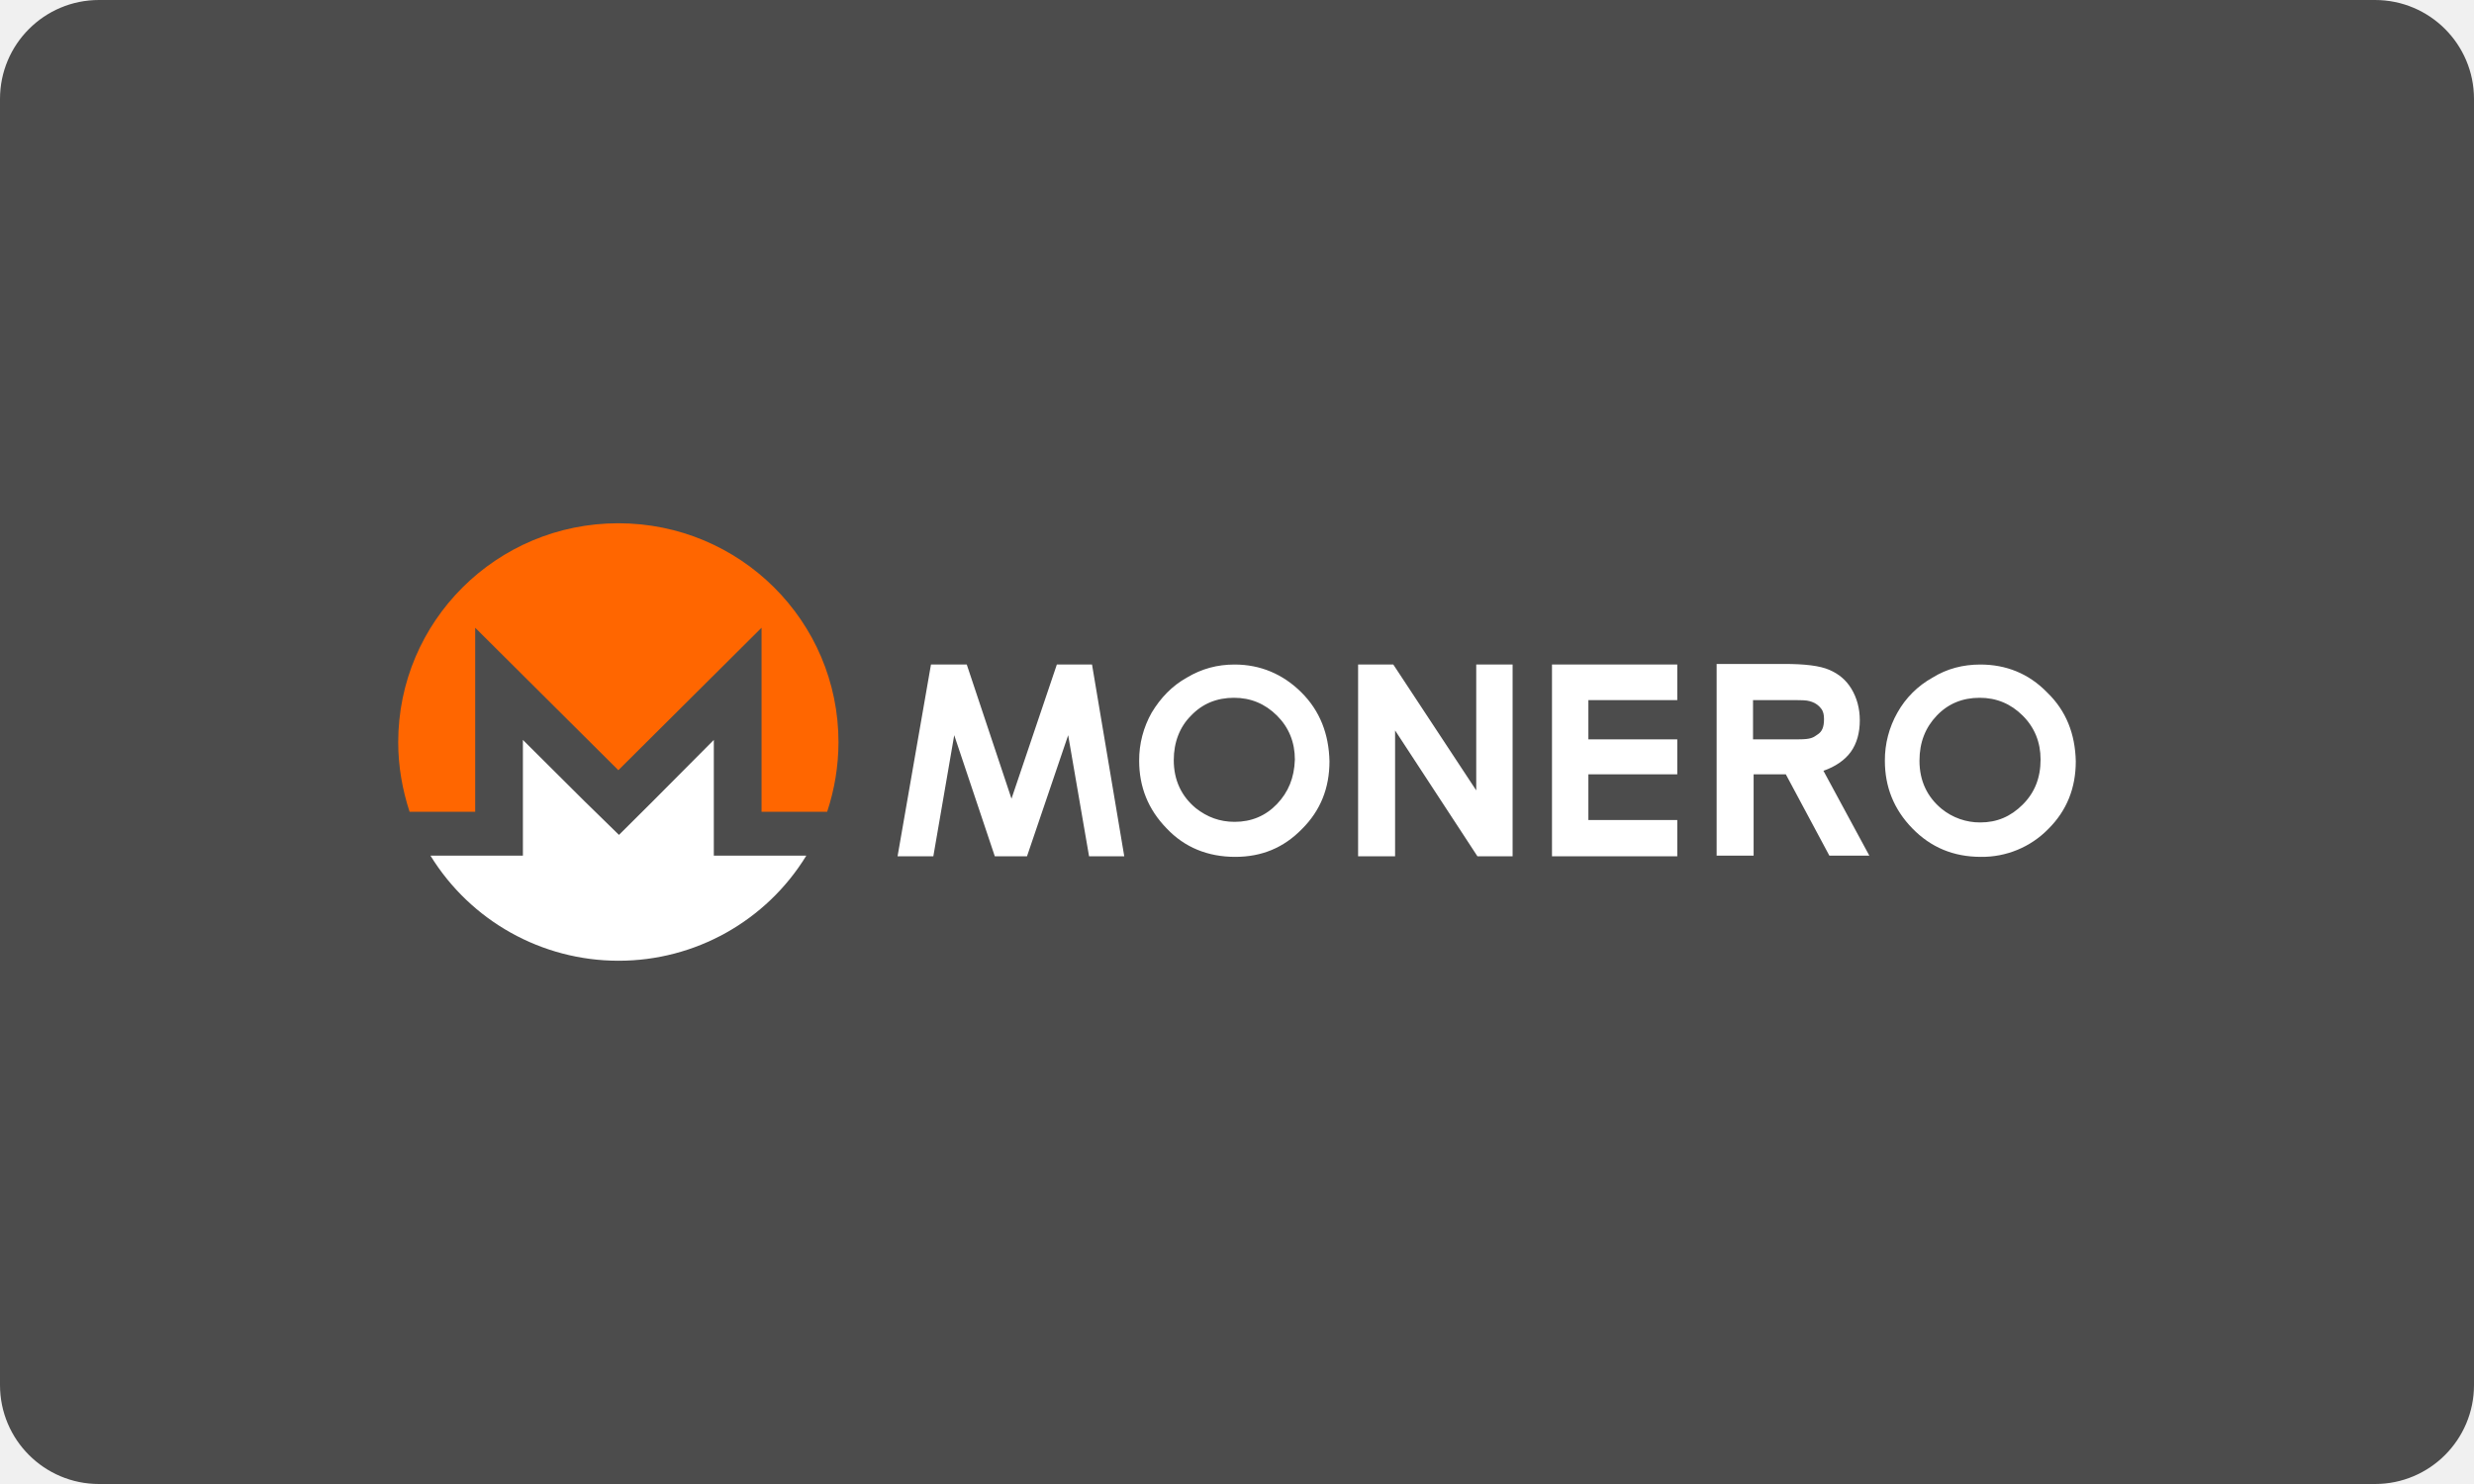
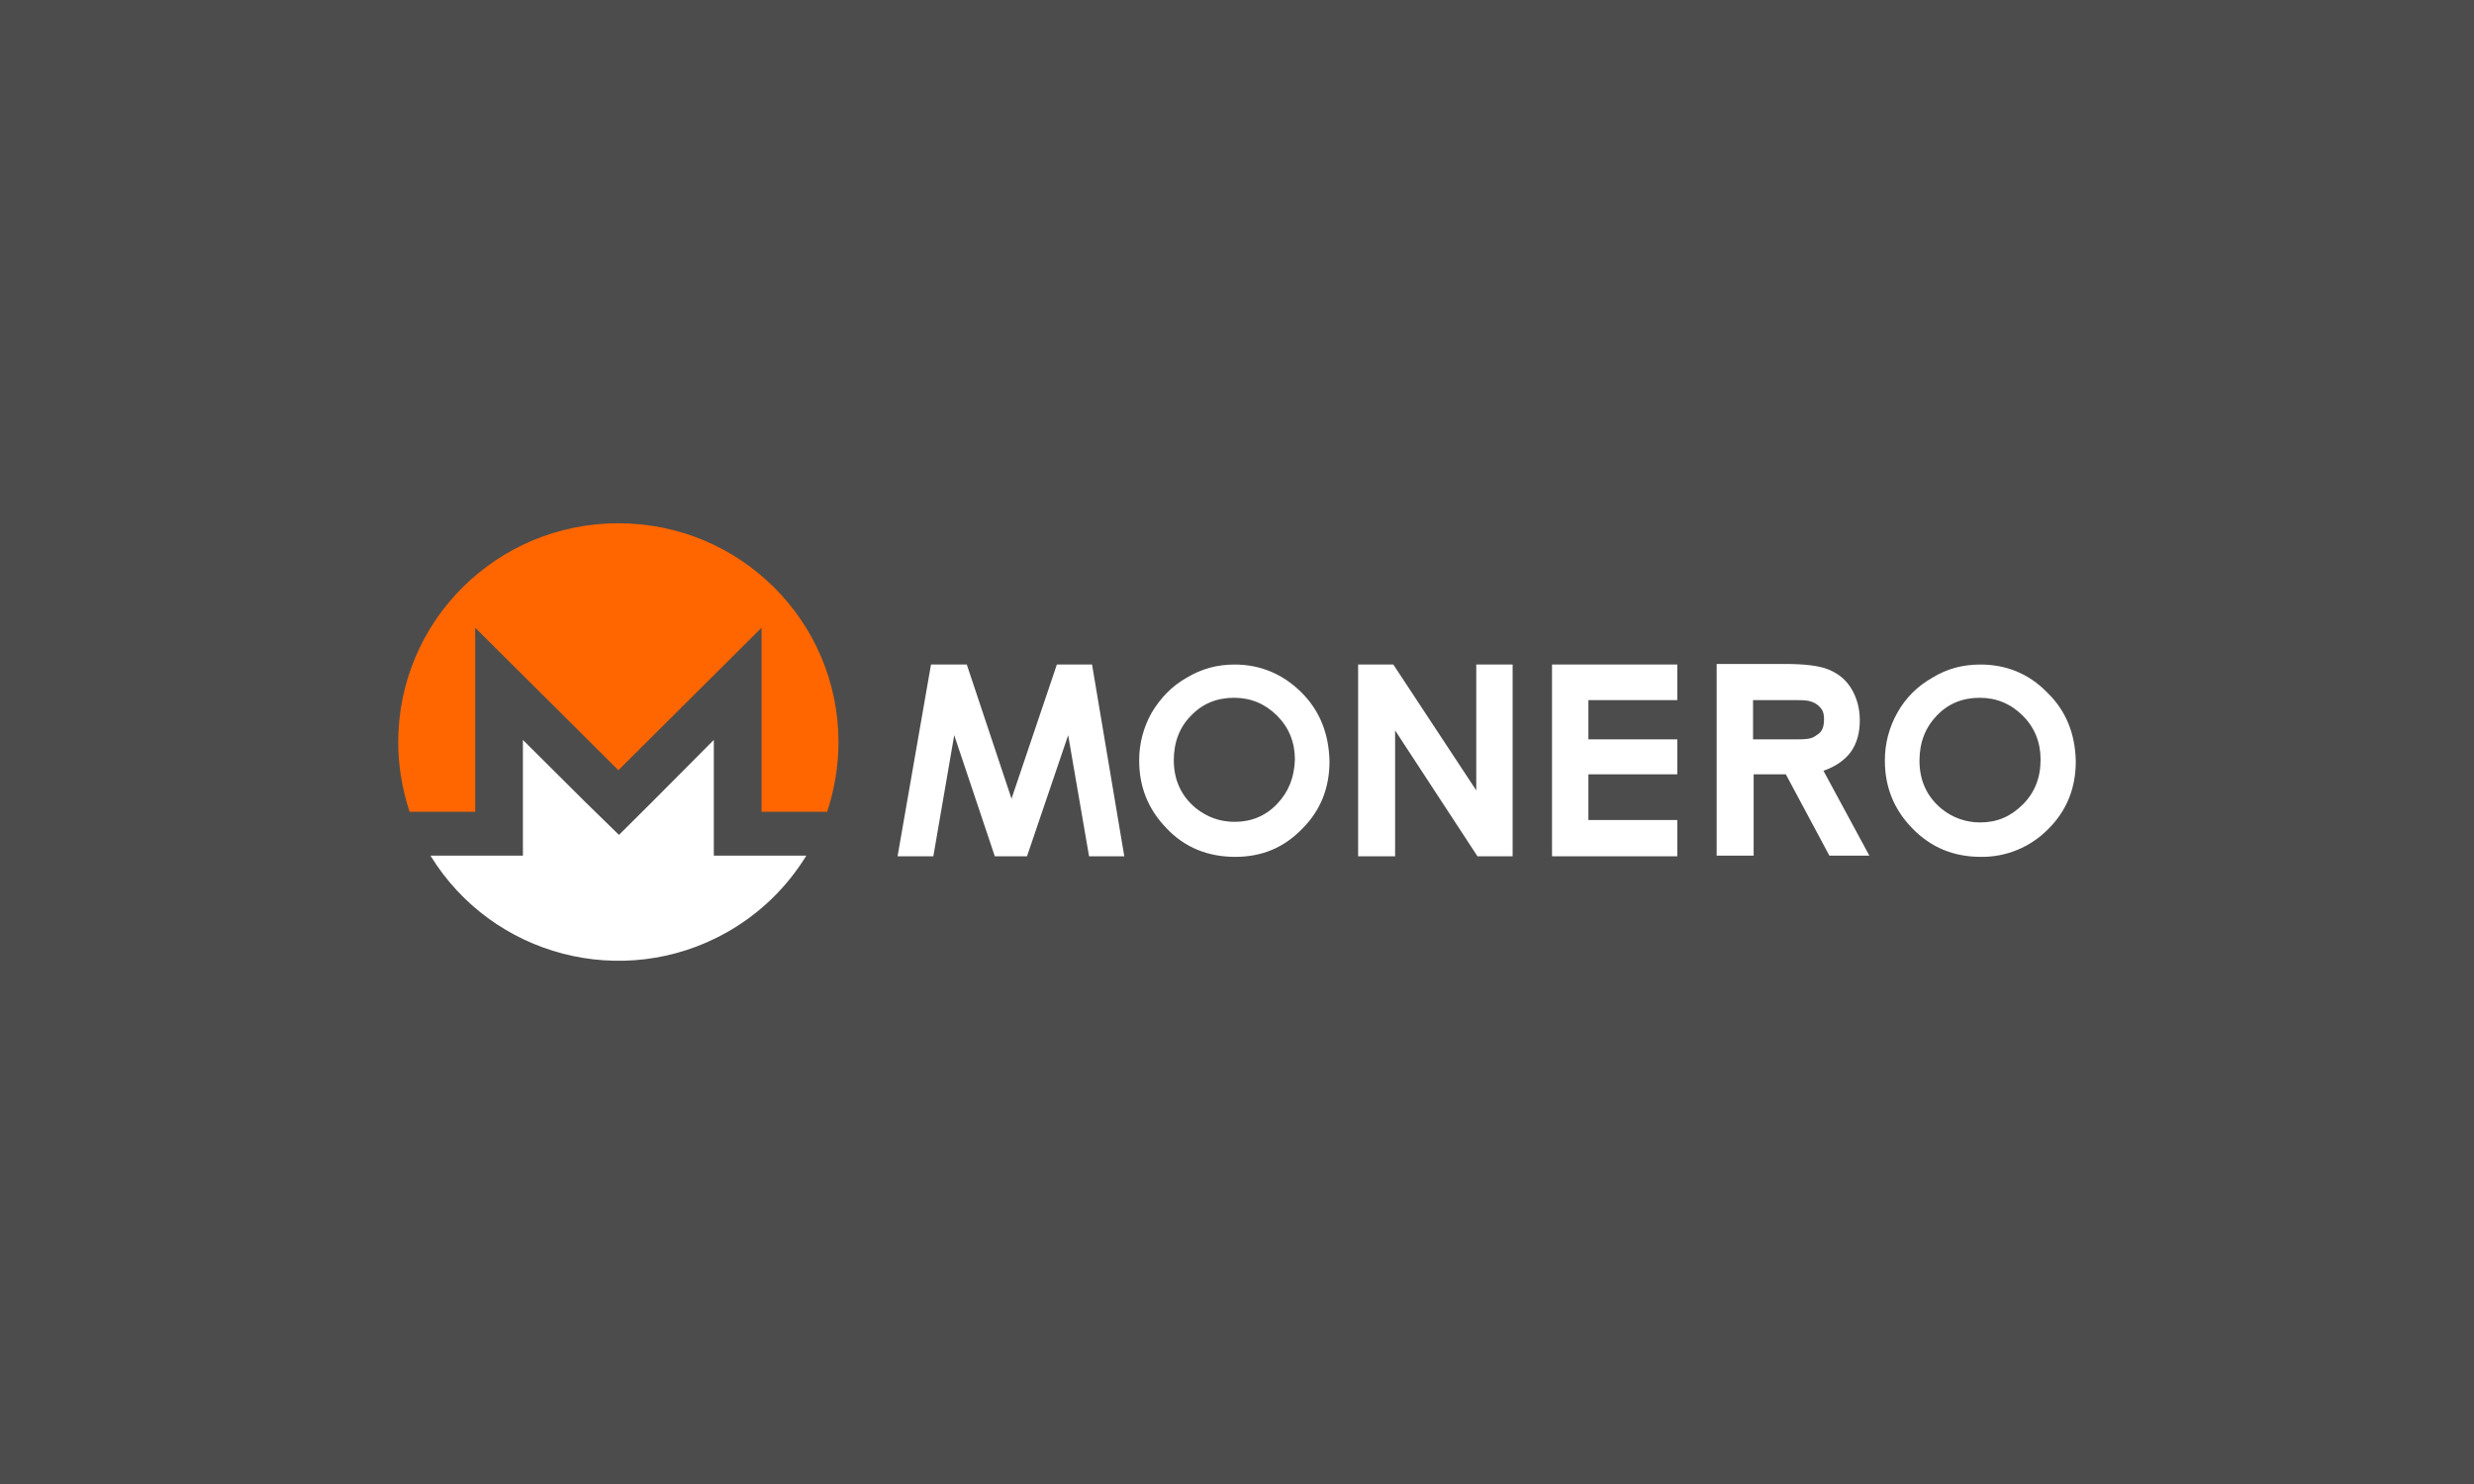
- <svg xmlns="http://www.w3.org/2000/svg" width="100" height="60">
-   <g fill="none" fill-rule="evenodd">
-     <rect fill="#4C4C4C" width="100" height="60" rx="4" />
-     <path d="M24.994 21.156c-4.919 0-8.898 3.96-8.898 8.856 0 .984.17 1.92.459 2.808h2.652v-7.44l5.787 5.76 5.788-5.76v7.44h2.652a9 9 0 00.458-2.808c0-4.896-3.979-8.856-8.898-8.856z" fill="#F60" />
-     <path d="M23.668 32.436l-2.532-2.52v4.68H17.4a8.922 8.922 0 007.595 4.248 8.892 8.892 0 007.596-4.248h-3.738v-4.68l-2.507 2.52-1.327 1.32-1.35-1.32zm59.078-4.44c-.747-.768-1.664-1.128-2.7-1.128-.7 0-1.351.168-1.93.528a3.659 3.659 0 00-1.422 1.416 3.9 3.9 0 00-.507 1.944c0 1.056.362 1.968 1.11 2.736.747.768 1.663 1.152 2.773 1.152a3.742 3.742 0 002.724-1.128c.748-.744 1.11-1.656 1.11-2.736-.025-1.104-.386-2.04-1.158-2.784zm-.989 4.536c-.482.48-1.036.72-1.712.72a2.448 2.448 0 01-1.567-.552c-.579-.48-.892-1.128-.892-1.944 0-.744.241-1.344.7-1.824.457-.48 1.036-.72 1.735-.72.675 0 1.254.24 1.736.72.483.48.724 1.08.724 1.776 0 .744-.241 1.344-.724 1.824zm-8.053-1.368c.482-.168.868-.432 1.109-.768.24-.336.361-.768.361-1.272 0-.48-.12-.912-.337-1.272-.217-.36-.507-.6-.892-.768-.386-.168-.989-.24-1.833-.24h-2.725v7.752h1.495v-3.288h1.302l1.76 3.288h1.616l-1.856-3.432zm-.242-1.464c-.168.12-.265.192-.747.192h-1.857v-1.584h1.809c.361 0 .434.024.578.072a.788.788 0 01.362.264c.097.12.12.264.12.432 0 .312-.072.504-.265.624zm-10.73-2.832h5.064v1.44h-3.593v1.584h3.593v1.416h-3.593v1.848h3.593v1.464h-5.064zm-7.837 0h1.423l3.352 5.088v-5.088h1.47v7.752h-1.422l-3.328-5.088v5.088h-1.495zm-2.291 1.128c-.747-.744-1.664-1.128-2.7-1.128-.7 0-1.327.168-1.93.528-.602.336-1.06.816-1.422 1.416a3.9 3.9 0 00-.507 1.944c0 1.056.362 1.968 1.11 2.736.723.768 1.663 1.152 2.773 1.152 1.06 0 1.953-.36 2.7-1.128.748-.744 1.11-1.656 1.11-2.736-.025-1.104-.386-2.04-1.134-2.784zm-.988 4.512c-.459.48-1.037.72-1.712.72-.603 0-1.11-.192-1.568-.552-.579-.48-.892-1.128-.892-1.944 0-.72.241-1.344.7-1.8.457-.48 1.036-.72 1.735-.72.676 0 1.254.24 1.737.72.482.48.723 1.08.723 1.776-.024.744-.265 1.32-.723 1.8zm-13.986-5.64h1.447l1.808 5.424 1.833-5.424h1.422l1.303 7.752H44.02l-.844-4.896-1.664 4.896H40.21l-1.64-4.896-.844 4.896H36.28z" fill="#FFF" />
-   </g>
+ <svg xmlns="http://www.w3.org/2000/svg" width="100" height="60" fill="none">
+   <path fill="#4C4C4C" d="M0 0h100v60H0z" />
+   <path fill="#F60" d="M24.994 21.156c-4.92 0-8.898 3.96-8.898 8.856 0 .984.17 1.92.459 2.808h2.652v-7.44l5.787 5.76 5.788-5.76v7.44h2.652c.3-.906.455-1.854.458-2.808 0-4.896-3.98-8.856-8.898-8.856" />
+   <path fill="#fff" d="m23.668 32.436-2.532-2.52v4.68H17.4a8.92 8.92 0 0 0 11.948 3.117 8.9 8.9 0 0 0 3.243-3.117h-3.738v-4.68l-2.507 2.52-1.327 1.32zm59.078-4.44c-.747-.768-1.664-1.128-2.7-1.128-.7 0-1.351.168-1.93.528-.597.33-1.09.82-1.422 1.416a3.9 3.9 0 0 0-.507 1.944c0 1.056.362 1.968 1.11 2.736.747.768 1.663 1.152 2.773 1.152a3.74 3.74 0 0 0 2.724-1.128c.748-.744 1.11-1.656 1.11-2.736-.025-1.104-.386-2.04-1.158-2.784m-.99 4.536c-.481.48-1.035.72-1.711.72a2.45 2.45 0 0 1-1.567-.552c-.58-.48-.892-1.128-.892-1.944 0-.744.24-1.344.7-1.824q.686-.72 1.735-.72 1.013 0 1.736.72c.483.48.724 1.08.724 1.776 0 .744-.241 1.344-.724 1.824m-8.052-1.368c.482-.168.868-.432 1.109-.768.24-.336.36-.768.36-1.272 0-.48-.12-.912-.336-1.272s-.507-.6-.892-.768c-.386-.168-.99-.24-1.833-.24h-2.725v7.752h1.495v-3.288h1.302l1.76 3.288h1.616zm-.242-1.464c-.168.12-.265.192-.747.192h-1.857v-1.584h1.809c.36 0 .434.024.578.072.144.051.27.143.362.264.097.12.12.264.12.432 0 .312-.072.504-.265.624m-10.73-2.832h5.064v1.44h-3.593v1.584h3.593v1.416h-3.593v1.848h3.593v1.464h-5.064zm-7.837 0h1.423l3.352 5.088v-5.088h1.47v7.752h-1.422l-3.328-5.088v5.088h-1.495zm-2.291 1.128c-.747-.744-1.664-1.128-2.7-1.128-.7 0-1.327.168-1.93.528-.602.336-1.06.816-1.422 1.416a3.9 3.9 0 0 0-.507 1.944c0 1.056.362 1.968 1.11 2.736.723.768 1.663 1.152 2.773 1.152 1.06 0 1.953-.36 2.7-1.128.748-.744 1.11-1.656 1.11-2.736-.025-1.104-.386-2.04-1.134-2.784m-.988 4.512c-.46.48-1.037.72-1.712.72-.603 0-1.11-.192-1.568-.552-.58-.48-.892-1.128-.892-1.944 0-.72.24-1.344.7-1.8q.686-.72 1.735-.72 1.013 0 1.737.72c.482.48.723 1.08.723 1.776-.024.744-.265 1.32-.723 1.8m-13.986-5.64h1.447l1.808 5.424 1.833-5.424h1.422l1.303 7.752H44.02l-.844-4.896-1.664 4.896H40.21l-1.64-4.896-.844 4.896H36.28z" />
</svg>
